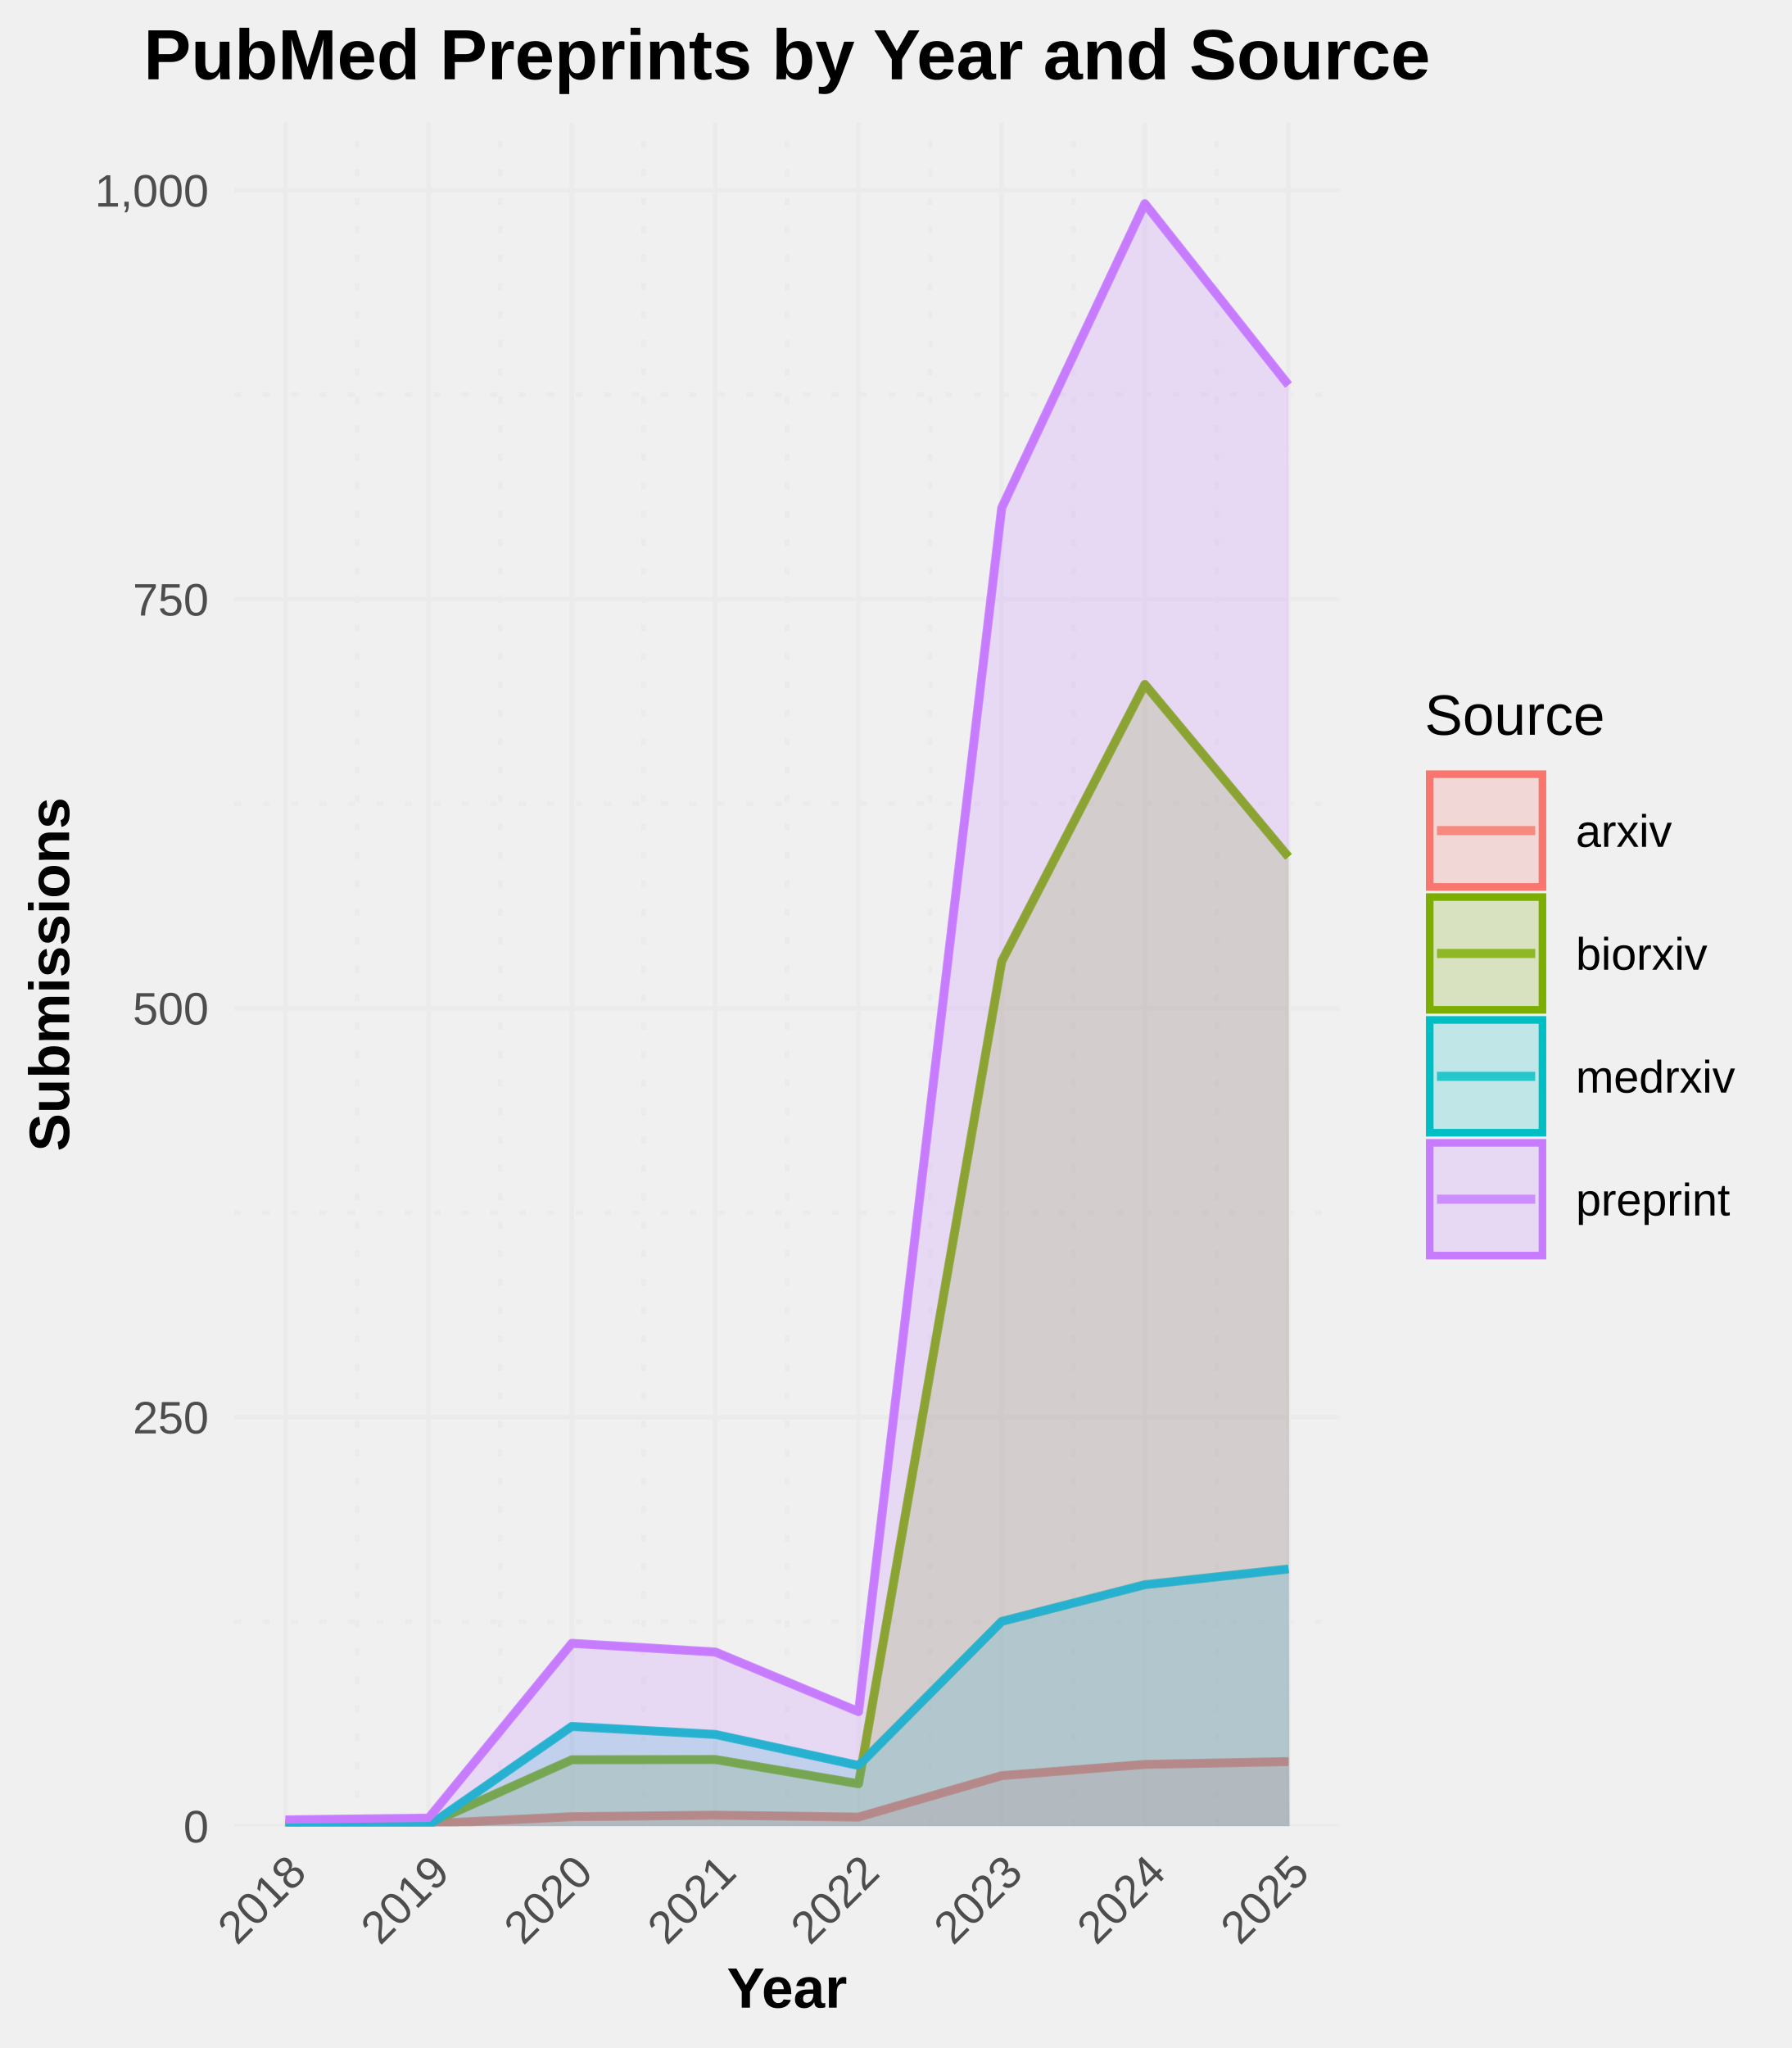
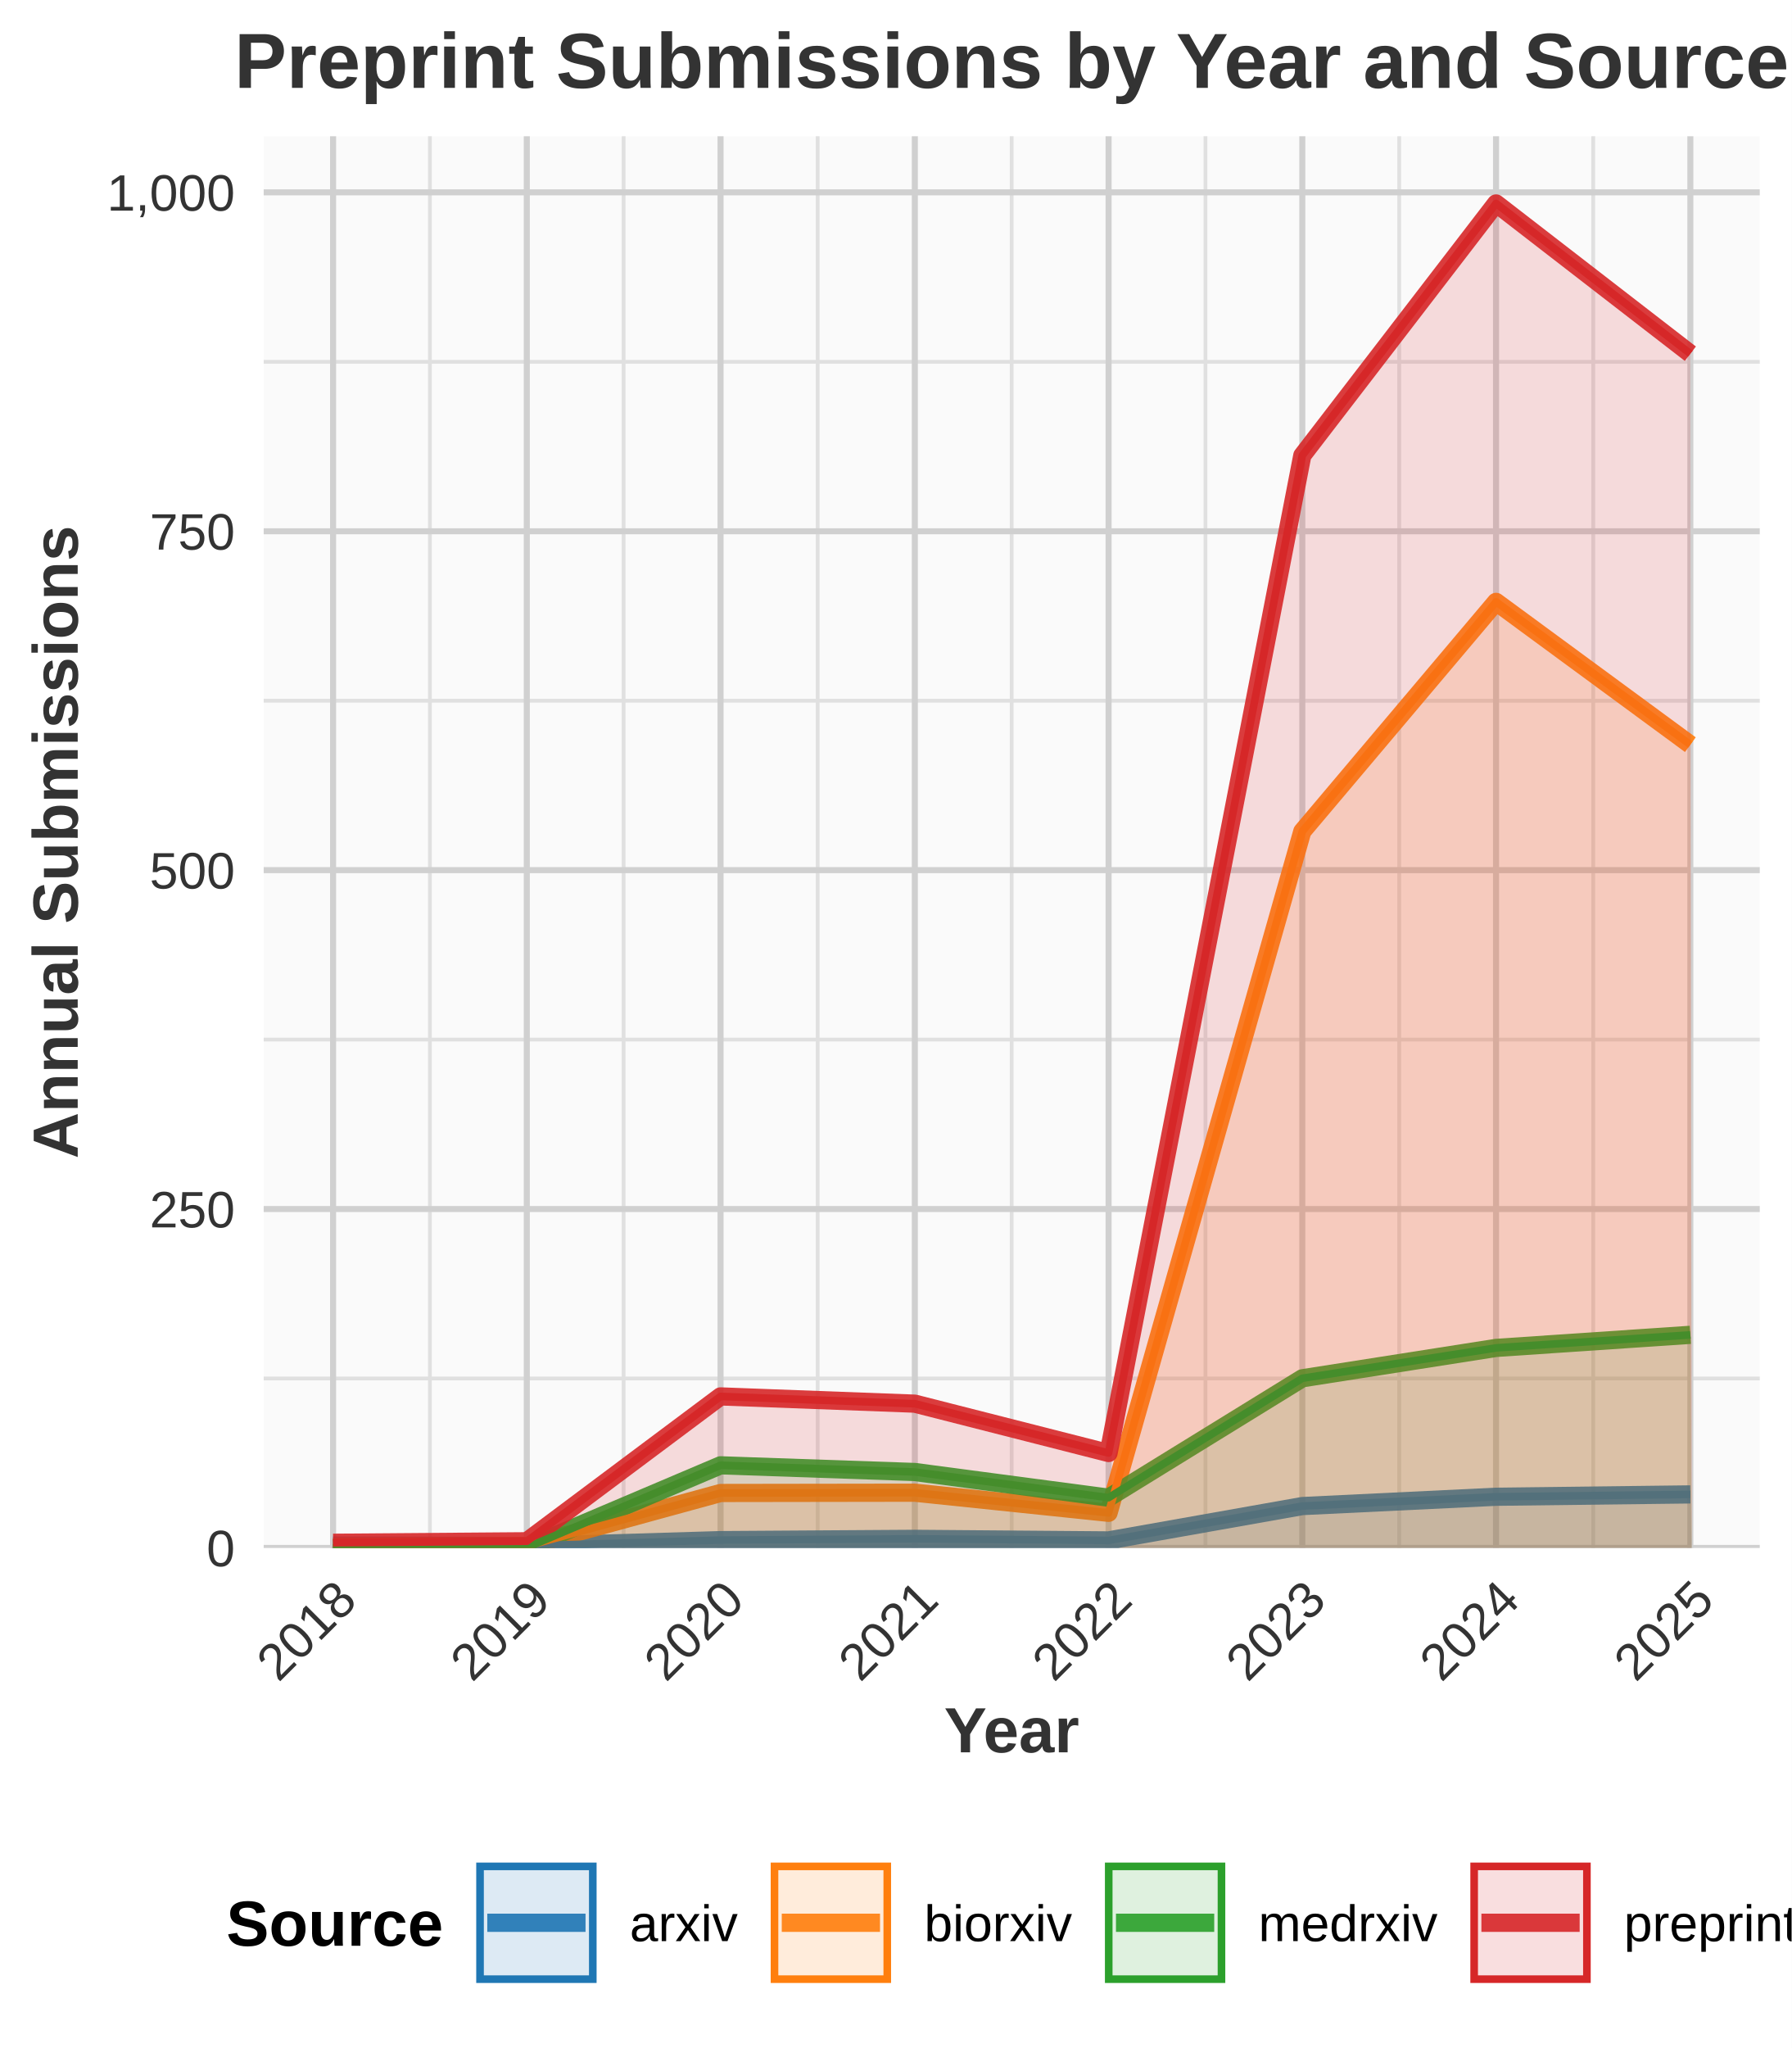
<svg xmlns="http://www.w3.org/2000/svg" width="252.00pt" height="288.00pt" viewBox="0 0 252.00 288.00">
  <g class="svglite">
    <defs>
      <style type="text/css">
    .svglite line, .svglite polyline, .svglite polygon, .svglite path, .svglite rect, .svglite circle {
      fill: none;
      stroke: #000000;
      stroke-linecap: round;
      stroke-linejoin: round;
      stroke-miterlimit: 10.00;
    }
    .svglite text {
      white-space: pre;
    }
    .svglite g.glyphgroup path {
      fill: inherit;
      stroke: none;
    }
  </style>
    </defs>
-     <rect width="100%" height="100%" style="stroke: none; fill: none;" />
+     <rect width="100%" height="100%" style="stroke: none; fill: #FFFFFF;" />
    <defs>
      <clipPath id="cpMC4wMHwyNTIuMDB8MC4wMHwyODguMDA=">
        <rect x="0.00" y="0.00" width="252.00" height="288.00" />
      </clipPath>
    </defs>
    <g clip-path="url(#cpMC4wMHwyNTIuMDB8MC4wMHwyODguMDA=)">
- </g>
+       <rect x="0" y="0.00" width="252.00" height="288.00" style="stroke-width: 0.87; stroke: none; fill: #FFFFFF;" />
+     </g>
    <defs>
-       <clipPath id="cpMzIuOTV8MTg4LjQzfDE3LjI0fDI1Ni44MA==">
-         <rect x="32.95" y="17.24" width="155.49" height="239.57" />
+       <clipPath id="cpMzcuMDl8MjQ3LjUyfDE5LjE2fDIxNy42OA==">
+         <rect x="37.09" y="19.16" width="210.43" height="198.52" />
      </clipPath>
    </defs>
-     <g clip-path="url(#cpMzIuOTV8MTg4LjQzfDE3LjI0fDI1Ni44MA==)">
-       <polyline points="32.95,228.05 188.43,228.05 " style="stroke-width: 0.64; stroke: #EBEBEB; stroke-dasharray: 1.00,3.00; stroke-linecap: butt;" />
-       <polyline points="32.95,170.54 188.43,170.54 " style="stroke-width: 0.64; stroke: #EBEBEB; stroke-dasharray: 1.00,3.00; stroke-linecap: butt;" />
-       <polyline points="32.95,113.02 188.43,113.02 " style="stroke-width: 0.64; stroke: #EBEBEB; stroke-dasharray: 1.00,3.00; stroke-linecap: butt;" />
-       <polyline points="32.95,55.51 188.43,55.51 " style="stroke-width: 0.64; stroke: #EBEBEB; stroke-dasharray: 1.00,3.00; stroke-linecap: butt;" />
-       <polyline points="50.23,256.80 50.23,17.24 " style="stroke-width: 0.64; stroke: #EBEBEB; stroke-dasharray: 1.00,3.00; stroke-linecap: butt;" />
-       <polyline points="70.36,256.80 70.36,17.24 " style="stroke-width: 0.64; stroke: #EBEBEB; stroke-dasharray: 1.00,3.00; stroke-linecap: butt;" />
-       <polyline points="90.53,256.80 90.53,17.24 " style="stroke-width: 0.64; stroke: #EBEBEB; stroke-dasharray: 1.00,3.00; stroke-linecap: butt;" />
-       <polyline points="110.69,256.80 110.69,17.24 " style="stroke-width: 0.64; stroke: #EBEBEB; stroke-dasharray: 1.00,3.00; stroke-linecap: butt;" />
-       <polyline points="130.83,256.80 130.83,17.24 " style="stroke-width: 0.64; stroke: #EBEBEB; stroke-dasharray: 1.00,3.00; stroke-linecap: butt;" />
-       <polyline points="150.97,256.80 150.97,17.24 " style="stroke-width: 0.64; stroke: #EBEBEB; stroke-dasharray: 1.00,3.00; stroke-linecap: butt;" />
-       <polyline points="171.13,256.80 171.13,17.24 " style="stroke-width: 0.64; stroke: #EBEBEB; stroke-dasharray: 1.00,3.00; stroke-linecap: butt;" />
-       <polyline points="32.95,256.80 188.43,256.80 " style="stroke-width: 0.64; stroke: #EBEBEB; stroke-linecap: butt;" />
-       <polyline points="32.95,199.29 188.43,199.29 " style="stroke-width: 0.64; stroke: #EBEBEB; stroke-linecap: butt;" />
-       <polyline points="32.95,141.78 188.43,141.78 " style="stroke-width: 0.64; stroke: #EBEBEB; stroke-linecap: butt;" />
-       <polyline points="32.95,84.27 188.43,84.27 " style="stroke-width: 0.64; stroke: #EBEBEB; stroke-linecap: butt;" />
-       <polyline points="32.95,26.76 188.43,26.76 " style="stroke-width: 0.64; stroke: #EBEBEB; stroke-linecap: butt;" />
-       <polyline points="40.16,256.80 40.16,17.24 " style="stroke-width: 0.64; stroke: #EBEBEB; stroke-linecap: butt;" />
-       <polyline points="60.29,256.80 60.29,17.24 " style="stroke-width: 0.64; stroke: #EBEBEB; stroke-linecap: butt;" />
-       <polyline points="80.43,256.80 80.43,17.24 " style="stroke-width: 0.64; stroke: #EBEBEB; stroke-linecap: butt;" />
-       <polyline points="100.62,256.80 100.62,17.24 " style="stroke-width: 0.64; stroke: #EBEBEB; stroke-linecap: butt;" />
-       <polyline points="120.76,256.80 120.76,17.24 " style="stroke-width: 0.64; stroke: #EBEBEB; stroke-linecap: butt;" />
-       <polyline points="140.90,256.80 140.90,17.24 " style="stroke-width: 0.64; stroke: #EBEBEB; stroke-linecap: butt;" />
-       <polyline points="161.03,256.80 161.03,17.24 " style="stroke-width: 0.64; stroke: #EBEBEB; stroke-linecap: butt;" />
-       <polyline points="181.23,256.80 181.23,17.24 " style="stroke-width: 0.64; stroke: #EBEBEB; stroke-linecap: butt;" />
-       <polyline points="40.16,256.41 60.29,256.46 80.43,255.47 100.62,255.26 120.76,255.53 140.90,249.70 161.03,248.12 181.23,247.72 " style="stroke-width: 1.28; stroke: #F8766D; stroke-opacity: 0.80; stroke-linecap: butt;" />
-       <polyline points="40.16,256.63 60.29,256.48 80.43,247.47 100.62,247.43 120.76,250.84 140.90,135.19 161.03,96.25 181.23,120.49 " style="stroke-width: 1.28; stroke: #7CAE00; stroke-opacity: 0.80; stroke-linecap: butt;" />
-       <polyline points="40.16,256.79 60.29,256.74 80.43,242.78 100.62,243.91 120.76,248.27 140.90,228.01 161.03,222.85 181.23,220.64 " style="stroke-width: 1.28; stroke: #00BFC4; stroke-opacity: 0.80; stroke-linecap: butt;" />
-       <polyline points="40.16,255.92 60.29,255.67 80.43,231.09 100.62,232.32 120.76,240.70 140.90,71.41 161.03,28.64 181.23,54.14 " style="stroke-width: 1.28; stroke: #C77CFF; stroke-opacity: 0.80; stroke-linecap: butt;" />
-       <polygon points="40.16,256.41 40.30,256.41 60.15,256.46 60.29,256.46 60.44,256.46 80.29,255.48 80.43,255.47 80.57,255.47 100.48,255.26 100.62,255.26 100.76,255.26 120.62,255.52 120.76,255.53 120.90,255.48 140.76,249.74 140.90,249.70 141.04,249.69 160.89,248.13 161.03,248.12 161.18,248.11 181.08,247.72 181.23,247.72 181.37,256.80 181.23,256.80 181.08,256.80 161.18,256.80 161.03,256.80 160.89,256.80 141.04,256.80 140.90,256.80 140.76,256.80 120.90,256.80 120.76,256.80 120.62,256.80 100.76,256.80 100.62,256.80 100.48,256.80 80.57,256.80 80.43,256.80 80.29,256.80 60.44,256.80 60.29,256.80 60.15,256.80 40.30,256.80 40.16,256.80 40.02,256.80 " style="stroke-width: 0.00; stroke: none; stroke-linecap: butt; fill: #F8766D; fill-opacity: 0.20;" />
-       <polyline points="40.16,256.41 40.30,256.41 60.15,256.46 60.29,256.46 60.44,256.46 80.29,255.48 80.43,255.47 80.57,255.47 100.48,255.26 100.62,255.26 100.76,255.26 120.62,255.52 120.76,255.53 120.90,255.48 140.76,249.74 140.90,249.70 141.04,249.69 160.89,248.13 161.03,248.12 161.18,248.11 181.08,247.72 181.23,247.72 " style="stroke-width: 1.07; stroke: #F8766D; stroke-linecap: butt;" />
-       <polygon points="40.16,256.63 40.30,256.63 60.15,256.48 60.29,256.48 60.44,256.42 80.29,247.53 80.43,247.47 80.57,247.47 100.48,247.43 100.62,247.43 100.76,247.45 120.62,250.82 120.76,250.84 120.90,250.03 140.76,136.00 140.90,135.19 141.04,134.92 160.89,96.53 161.03,96.25 161.18,96.42 181.08,120.32 181.23,120.49 181.37,256.80 181.23,256.80 181.08,256.80 161.18,256.80 161.03,256.80 160.89,256.80 141.04,256.80 140.90,256.80 140.76,256.80 120.90,256.80 120.76,256.80 120.62,256.80 100.76,256.80 100.62,256.80 100.48,256.80 80.57,256.80 80.43,256.80 80.29,256.80 60.44,256.80 60.29,256.80 60.15,256.80 40.30,256.80 40.16,256.80 40.02,256.80 " style="stroke-width: 0.00; stroke: none; stroke-linecap: butt; fill: #7CAE00; fill-opacity: 0.20;" />
-       <polyline points="40.16,256.63 40.30,256.63 60.15,256.48 60.29,256.48 60.44,256.42 80.29,247.53 80.43,247.47 80.57,247.47 100.48,247.43 100.62,247.43 100.76,247.45 120.62,250.82 120.76,250.84 120.90,250.03 140.76,136.00 140.90,135.19 141.04,134.92 160.89,96.53 161.03,96.25 161.18,96.42 181.08,120.32 181.23,120.49 " style="stroke-width: 1.07; stroke: #7CAE00; stroke-linecap: butt;" />
-       <polygon points="40.16,256.79 40.30,256.79 60.15,256.74 60.29,256.74 60.44,256.64 80.29,242.87 80.43,242.78 80.57,242.78 100.48,243.91 100.62,243.91 100.76,243.94 120.62,248.24 120.76,248.27 120.90,248.13 140.76,228.15 140.90,228.01 141.04,227.97 160.89,222.89 161.03,222.85 161.18,222.84 181.08,220.66 181.23,220.64 181.37,256.80 181.23,256.80 181.08,256.80 161.18,256.80 161.03,256.80 160.89,256.80 141.04,256.80 140.90,256.80 140.76,256.80 120.90,256.80 120.76,256.80 120.62,256.80 100.76,256.80 100.62,256.80 100.48,256.80 80.57,256.80 80.43,256.80 80.29,256.80 60.44,256.80 60.29,256.80 60.15,256.80 40.30,256.80 40.16,256.80 40.02,256.80 " style="stroke-width: 0.00; stroke: none; stroke-linecap: butt; fill: #00BFC4; fill-opacity: 0.20;" />
-       <polyline points="40.16,256.79 40.30,256.79 60.15,256.74 60.29,256.74 60.44,256.64 80.29,242.87 80.43,242.78 80.57,242.78 100.48,243.91 100.62,243.91 100.76,243.94 120.62,248.24 120.76,248.27 120.90,248.13 140.76,228.15 140.90,228.01 141.04,227.97 160.89,222.89 161.03,222.85 161.18,222.84 181.08,220.66 181.23,220.64 " style="stroke-width: 1.07; stroke: #00BFC4; stroke-linecap: butt;" />
-       <polygon points="40.16,255.92 40.30,255.92 60.15,255.67 60.29,255.67 60.44,255.50 80.29,231.26 80.43,231.09 80.57,231.10 100.48,232.31 100.62,232.32 100.76,232.38 120.62,240.64 120.76,240.70 120.90,239.51 140.76,72.60 140.90,71.41 141.04,71.11 160.89,28.94 161.03,28.64 161.18,28.82 181.08,53.96 181.23,54.14 181.37,256.80 181.23,256.80 181.08,256.80 161.18,256.80 161.03,256.80 160.89,256.80 141.04,256.80 140.90,256.80 140.76,256.80 120.90,256.80 120.76,256.80 120.62,256.80 100.76,256.80 100.62,256.80 100.48,256.80 80.57,256.80 80.43,256.80 80.29,256.80 60.44,256.80 60.29,256.80 60.15,256.80 40.30,256.80 40.16,256.80 40.02,256.80 " style="stroke-width: 0.00; stroke: none; stroke-linecap: butt; fill: #C77CFF; fill-opacity: 0.20;" />
-       <polyline points="40.16,255.92 40.30,255.92 60.15,255.67 60.29,255.67 60.44,255.50 80.29,231.26 80.43,231.09 80.57,231.10 100.48,232.31 100.62,232.32 100.76,232.38 120.62,240.64 120.76,240.70 120.90,239.51 140.76,72.60 140.90,71.41 141.04,71.11 160.89,28.94 161.03,28.64 161.18,28.82 181.08,53.96 181.23,54.14 " style="stroke-width: 1.07; stroke: #C77CFF; stroke-linecap: butt;" />
+     <g clip-path="url(#cpMzcuMDl8MjQ3LjUyfDE5LjE2fDIxNy42OA==)">
+       <rect x="37.09" y="19.16" width="210.43" height="198.52" style="stroke-width: 0.87; stroke: none; fill: #FAFAFA;" />
+       <polyline points="37.09,193.85 247.52,193.85 " style="stroke-width: 0.53; stroke: #E0E0E0; stroke-linecap: butt;" />
+       <polyline points="37.09,146.19 247.52,146.19 " style="stroke-width: 0.53; stroke: #E0E0E0; stroke-linecap: butt;" />
+       <polyline points="37.09,98.54 247.52,98.54 " style="stroke-width: 0.53; stroke: #E0E0E0; stroke-linecap: butt;" />
+       <polyline points="37.09,50.88 247.52,50.88 " style="stroke-width: 0.53; stroke: #E0E0E0; stroke-linecap: butt;" />
+       <polyline points="60.47,217.68 60.47,19.16 " style="stroke-width: 0.53; stroke: #E0E0E0; stroke-linecap: butt;" />
+       <polyline points="87.72,217.68 87.72,19.16 " style="stroke-width: 0.53; stroke: #E0E0E0; stroke-linecap: butt;" />
+       <polyline points="115.01,217.68 115.01,19.16 " style="stroke-width: 0.53; stroke: #E0E0E0; stroke-linecap: butt;" />
+       <polyline points="142.30,217.68 142.30,19.16 " style="stroke-width: 0.53; stroke: #E0E0E0; stroke-linecap: butt;" />
+       <polyline points="169.56,217.68 169.56,19.16 " style="stroke-width: 0.53; stroke: #E0E0E0; stroke-linecap: butt;" />
+       <polyline points="196.81,217.68 196.81,19.16 " style="stroke-width: 0.53; stroke: #E0E0E0; stroke-linecap: butt;" />
+       <polyline points="224.10,217.68 224.10,19.16 " style="stroke-width: 0.53; stroke: #E0E0E0; stroke-linecap: butt;" />
+       <polyline points="37.09,217.68 247.52,217.68 " style="stroke-width: 0.85; stroke: #D0D0D0; stroke-linecap: butt;" />
+       <polyline points="37.09,170.02 247.52,170.02 " style="stroke-width: 0.85; stroke: #D0D0D0; stroke-linecap: butt;" />
+       <polyline points="37.09,122.36 247.52,122.36 " style="stroke-width: 0.85; stroke: #D0D0D0; stroke-linecap: butt;" />
+       <polyline points="37.09,74.71 247.52,74.71 " style="stroke-width: 0.85; stroke: #D0D0D0; stroke-linecap: butt;" />
+       <polyline points="37.09,27.05 247.52,27.05 " style="stroke-width: 0.85; stroke: #D0D0D0; stroke-linecap: butt;" />
+       <polyline points="46.85,217.68 46.85,19.16 " style="stroke-width: 0.85; stroke: #D0D0D0; stroke-linecap: butt;" />
+       <polyline points="74.10,217.68 74.10,19.16 " style="stroke-width: 0.85; stroke: #D0D0D0; stroke-linecap: butt;" />
+       <polyline points="101.35,217.68 101.35,19.16 " style="stroke-width: 0.85; stroke: #D0D0D0; stroke-linecap: butt;" />
+       <polyline points="128.68,217.68 128.68,19.16 " style="stroke-width: 0.85; stroke: #D0D0D0; stroke-linecap: butt;" />
+       <polyline points="155.93,217.68 155.93,19.16 " style="stroke-width: 0.85; stroke: #D0D0D0; stroke-linecap: butt;" />
+       <polyline points="183.18,217.68 183.18,19.16 " style="stroke-width: 0.85; stroke: #D0D0D0; stroke-linecap: butt;" />
+       <polyline points="210.43,217.68 210.43,19.16 " style="stroke-width: 0.85; stroke: #D0D0D0; stroke-linecap: butt;" />
+       <polyline points="237.76,217.68 237.76,19.16 " style="stroke-width: 0.85; stroke: #D0D0D0; stroke-linecap: butt;" />
+       <polyline points="46.85,217.35 74.10,217.40 101.35,216.58 128.68,216.40 155.93,216.62 183.18,211.79 210.43,210.48 237.76,210.15 " style="stroke-width: 2.56; stroke: #1F77B4; stroke-opacity: 0.90; stroke-linecap: butt;" />
+       <polyline points="46.85,217.54 74.10,217.41 101.35,209.95 128.68,209.91 155.93,212.74 183.18,116.91 210.43,84.64 237.76,104.72 " style="stroke-width: 2.56; stroke: #FF7F0E; stroke-opacity: 0.90; stroke-linecap: butt;" />
+       <polyline points="46.85,217.67 74.10,217.63 101.35,206.06 128.68,207.00 155.93,210.61 183.18,193.82 210.43,189.55 237.76,187.71 " style="stroke-width: 2.56; stroke: #2CA02C; stroke-opacity: 0.90; stroke-linecap: butt;" />
+       <polyline points="46.85,216.95 74.10,216.74 101.35,196.37 128.68,197.39 155.93,204.33 183.18,64.05 210.43,28.61 237.76,49.74 " style="stroke-width: 2.56; stroke: #D62728; stroke-opacity: 0.90; stroke-linecap: butt;" />
+       <polygon points="46.85,217.35 47.04,217.36 73.91,217.40 74.10,217.40 74.29,217.39 101.16,216.58 101.35,216.58 101.54,216.57 128.49,216.40 128.68,216.40 128.87,216.40 155.74,216.62 155.93,216.62 156.12,216.59 182.99,211.83 183.18,211.79 183.37,211.78 210.24,210.49 210.43,210.48 210.63,210.48 237.57,210.15 237.76,210.15 237.95,217.68 237.76,217.68 237.57,217.68 210.63,217.68 210.43,217.68 210.24,217.68 183.37,217.68 183.18,217.68 182.99,217.68 156.12,217.68 155.93,217.68 155.74,217.68 128.87,217.68 128.68,217.68 128.49,217.68 101.54,217.68 101.35,217.68 101.16,217.68 74.29,217.68 74.10,217.68 73.91,217.68 47.04,217.68 46.85,217.68 46.65,217.68 " style="stroke-width: 0.00; stroke: none; stroke-linecap: butt; fill: #1F77B4; fill-opacity: 0.15;" />
+       <polyline points="46.85,217.35 47.04,217.36 73.91,217.40 74.10,217.40 74.29,217.39 101.16,216.58 101.35,216.58 101.54,216.57 128.49,216.40 128.68,216.40 128.87,216.40 155.74,216.62 155.93,216.62 156.12,216.59 182.99,211.83 183.18,211.79 183.37,211.78 210.24,210.49 210.43,210.48 210.63,210.48 237.57,210.15 237.76,210.15 " style="stroke-width: 1.07; stroke: #1F77B4; stroke-linecap: butt;" />
+       <polygon points="46.85,217.54 47.04,217.54 73.91,217.41 74.10,217.41 74.29,217.36 101.16,210.00 101.35,209.95 101.54,209.95 128.49,209.91 128.68,209.91 128.87,209.93 155.74,212.72 155.93,212.74 156.12,212.07 182.99,117.58 183.18,116.91 183.37,116.68 210.24,84.87 210.43,84.64 210.63,84.78 237.57,104.58 237.76,104.72 237.95,217.68 237.76,217.68 237.57,217.68 210.63,217.68 210.43,217.68 210.24,217.68 183.37,217.68 183.18,217.68 182.99,217.68 156.12,217.68 155.93,217.68 155.74,217.68 128.87,217.68 128.68,217.68 128.49,217.68 101.54,217.68 101.35,217.68 101.16,217.68 74.29,217.68 74.10,217.68 73.91,217.68 47.04,217.68 46.85,217.68 46.65,217.68 " style="stroke-width: 0.00; stroke: none; stroke-linecap: butt; fill: #FF7F0E; fill-opacity: 0.15;" />
+       <polyline points="46.85,217.54 47.04,217.54 73.91,217.41 74.10,217.41 74.29,217.36 101.16,210.00 101.35,209.95 101.54,209.95 128.49,209.91 128.68,209.91 128.87,209.93 155.74,212.72 155.93,212.74 156.12,212.07 182.99,117.58 183.18,116.91 183.37,116.68 210.24,84.87 210.43,84.64 210.63,84.78 237.57,104.58 237.76,104.72 " style="stroke-width: 1.07; stroke: #FF7F0E; stroke-linecap: butt;" />
+       <polygon points="46.85,217.67 47.04,217.66 73.91,217.63 74.10,217.63 74.29,217.54 101.16,206.14 101.35,206.06 101.54,206.06 128.49,206.99 128.68,207.00 128.87,207.02 155.74,210.58 155.93,210.61 156.12,210.49 182.99,193.94 183.18,193.82 183.37,193.79 210.24,189.58 210.43,189.55 210.63,189.53 237.57,187.73 237.76,187.71 237.95,217.68 237.76,217.68 237.57,217.68 210.63,217.68 210.43,217.68 210.24,217.68 183.37,217.68 183.18,217.68 182.99,217.68 156.12,217.68 155.93,217.68 155.74,217.68 128.87,217.68 128.68,217.68 128.49,217.68 101.54,217.68 101.35,217.68 101.16,217.68 74.29,217.68 74.10,217.68 73.91,217.68 47.04,217.68 46.85,217.68 46.65,217.68 " style="stroke-width: 0.00; stroke: none; stroke-linecap: butt; fill: #2CA02C; fill-opacity: 0.15;" />
+       <polyline points="46.85,217.67 47.04,217.66 73.91,217.63 74.10,217.63 74.29,217.54 101.16,206.14 101.35,206.06 101.54,206.06 128.49,206.99 128.68,207.00 128.87,207.02 155.74,210.58 155.93,210.61 156.12,210.49 182.99,193.94 183.18,193.82 183.37,193.79 210.24,189.58 210.43,189.55 210.63,189.53 237.57,187.73 237.76,187.71 " style="stroke-width: 1.07; stroke: #2CA02C; stroke-linecap: butt;" />
+       <polygon points="46.85,216.95 47.04,216.94 73.91,216.74 74.10,216.74 74.29,216.60 101.16,196.51 101.35,196.37 101.54,196.38 128.49,197.39 128.68,197.39 128.87,197.44 155.74,204.28 155.93,204.33 156.12,203.35 182.99,65.04 183.18,64.05 183.37,63.80 210.24,28.86 210.43,28.61 210.63,28.76 237.57,49.59 237.76,49.74 237.95,217.68 237.76,217.68 237.57,217.68 210.63,217.68 210.43,217.68 210.24,217.68 183.37,217.68 183.18,217.68 182.99,217.68 156.12,217.68 155.93,217.68 155.74,217.68 128.87,217.68 128.68,217.68 128.49,217.68 101.54,217.68 101.35,217.68 101.16,217.68 74.29,217.68 74.10,217.68 73.91,217.68 47.04,217.68 46.85,217.68 46.65,217.68 " style="stroke-width: 0.00; stroke: none; stroke-linecap: butt; fill: #D62728; fill-opacity: 0.15;" />
+       <polyline points="46.85,216.95 47.04,216.94 73.91,216.74 74.10,216.74 74.29,216.60 101.16,196.51 101.35,196.37 101.54,196.38 128.49,197.39 128.68,197.39 128.87,197.44 155.74,204.28 155.93,204.33 156.12,203.35 182.99,65.04 183.18,64.05 183.37,63.80 210.24,28.86 210.43,28.61 210.63,28.76 237.57,49.59 237.76,49.74 " style="stroke-width: 1.07; stroke: #D62728; stroke-linecap: butt;" />
    </g>
    <g clip-path="url(#cpMC4wMHwyNTIuMDB8MC4wMHwyODguMDA=)">
-       <text x="29.36" y="259.09" text-anchor="end" style="font-size: 6.40px;fill: #4D4D4D; font-family: &quot;Arial&quot;;" textLength="3.55px" lengthAdjust="spacingAndGlyphs">0</text>
-       <text x="29.36" y="201.58" text-anchor="end" style="font-size: 6.40px;fill: #4D4D4D; font-family: &quot;Arial&quot;;" textLength="10.64px" lengthAdjust="spacingAndGlyphs">250</text>
-       <text x="29.36" y="144.07" text-anchor="end" style="font-size: 6.40px;fill: #4D4D4D; font-family: &quot;Arial&quot;;" textLength="10.64px" lengthAdjust="spacingAndGlyphs">500</text>
-       <text x="29.36" y="86.56" text-anchor="end" style="font-size: 6.40px;fill: #4D4D4D; font-family: &quot;Arial&quot;;" textLength="10.64px" lengthAdjust="spacingAndGlyphs">750</text>
-       <text x="29.36" y="29.05" text-anchor="end" style="font-size: 6.40px;fill: #4D4D4D; font-family: &quot;Arial&quot;;" textLength="15.97px" lengthAdjust="spacingAndGlyphs">1,000</text>
-       <text transform="translate(43.40,263.63) rotate(-45)" text-anchor="end" style="font-size: 6.40px;fill: #4D4D4D; font-family: &quot;Arial&quot;;" textLength="14.19px" lengthAdjust="spacingAndGlyphs">2018</text>
-       <text transform="translate(63.53,263.63) rotate(-45)" text-anchor="end" style="font-size: 6.40px;fill: #4D4D4D; font-family: &quot;Arial&quot;;" textLength="14.19px" lengthAdjust="spacingAndGlyphs">2019</text>
-       <text transform="translate(83.67,263.63) rotate(-45)" text-anchor="end" style="font-size: 6.40px;fill: #4D4D4D; font-family: &quot;Arial&quot;;" textLength="14.19px" lengthAdjust="spacingAndGlyphs">2020</text>
-       <text transform="translate(103.86,263.63) rotate(-45)" text-anchor="end" style="font-size: 6.40px;fill: #4D4D4D; font-family: &quot;Arial&quot;;" textLength="14.19px" lengthAdjust="spacingAndGlyphs">2021</text>
-       <text transform="translate(124.00,263.63) rotate(-45)" text-anchor="end" style="font-size: 6.40px;fill: #4D4D4D; font-family: &quot;Arial&quot;;" textLength="14.19px" lengthAdjust="spacingAndGlyphs">2022</text>
-       <text transform="translate(144.14,263.63) rotate(-45)" text-anchor="end" style="font-size: 6.40px;fill: #4D4D4D; font-family: &quot;Arial&quot;;" textLength="14.19px" lengthAdjust="spacingAndGlyphs">2023</text>
-       <text transform="translate(164.27,263.63) rotate(-45)" text-anchor="end" style="font-size: 6.40px;fill: #4D4D4D; font-family: &quot;Arial&quot;;" textLength="14.19px" lengthAdjust="spacingAndGlyphs">2024</text>
-       <text transform="translate(184.46,263.63) rotate(-45)" text-anchor="end" style="font-size: 6.40px;fill: #4D4D4D; font-family: &quot;Arial&quot;;" textLength="14.19px" lengthAdjust="spacingAndGlyphs">2025</text>
-       <text x="110.69" y="282.33" text-anchor="middle" style="font-size: 8.00px; font-weight: bold; font-family: &quot;Arial&quot;;" textLength="16.92px" lengthAdjust="spacingAndGlyphs">Year</text>
-       <text transform="translate(9.72,137.02) rotate(-90)" text-anchor="middle" style="font-size: 8.00px; font-weight: bold; font-family: &quot;Arial&quot;;" textLength="49.81px" lengthAdjust="spacingAndGlyphs">Submissions</text>
-       <text x="200.39" y="103.33" style="font-size: 8.00px; font-family: &quot;Arial&quot;;" textLength="25.38px" lengthAdjust="spacingAndGlyphs">Source</text>
-       <line x1="202.12" y1="116.80" x2="215.94" y2="116.80" style="stroke-width: 1.28; stroke: #F8766D; stroke-opacity: 0.80; stroke-linecap: butt;" />
-       <rect x="201.10" y="108.87" width="15.86" height="15.86" style="stroke-width: 1.07; stroke: #F8766D; stroke-linecap: butt; stroke-linejoin: miter; fill: #F8766D; fill-opacity: 0.20;" />
-       <line x1="202.12" y1="134.08" x2="215.94" y2="134.08" style="stroke-width: 1.28; stroke: #7CAE00; stroke-opacity: 0.80; stroke-linecap: butt;" />
-       <rect x="201.10" y="126.15" width="15.86" height="15.86" style="stroke-width: 1.07; stroke: #7CAE00; stroke-linecap: butt; stroke-linejoin: miter; fill: #7CAE00; fill-opacity: 0.20;" />
-       <line x1="202.12" y1="151.36" x2="215.94" y2="151.36" style="stroke-width: 1.28; stroke: #00BFC4; stroke-opacity: 0.80; stroke-linecap: butt;" />
-       <rect x="201.10" y="143.43" width="15.86" height="15.86" style="stroke-width: 1.07; stroke: #00BFC4; stroke-linecap: butt; stroke-linejoin: miter; fill: #00BFC4; fill-opacity: 0.20;" />
-       <line x1="202.12" y1="168.64" x2="215.94" y2="168.64" style="stroke-width: 1.28; stroke: #C77CFF; stroke-opacity: 0.80; stroke-linecap: butt;" />
-       <rect x="201.10" y="160.71" width="15.86" height="15.86" style="stroke-width: 1.07; stroke: #C77CFF; stroke-linecap: butt; stroke-linejoin: miter; fill: #C77CFF; fill-opacity: 0.20;" />
-       <text x="221.65" y="119.09" style="font-size: 6.40px; font-family: &quot;Arial&quot;;" textLength="13.50px" lengthAdjust="spacingAndGlyphs">arxiv</text>
-       <text x="221.65" y="136.37" style="font-size: 6.40px; font-family: &quot;Arial&quot;;" textLength="18.47px" lengthAdjust="spacingAndGlyphs">biorxiv</text>
-       <text x="221.65" y="153.65" style="font-size: 6.40px; font-family: &quot;Arial&quot;;" textLength="22.38px" lengthAdjust="spacingAndGlyphs">medrxiv</text>
-       <text x="221.65" y="170.93" style="font-size: 6.40px; font-family: &quot;Arial&quot;;" textLength="21.64px" lengthAdjust="spacingAndGlyphs">preprint</text>
-       <text x="110.69" y="11.15" text-anchor="middle" style="font-size: 10.00px; font-weight: bold; font-family: &quot;Arial&quot;;" textLength="181.02px" lengthAdjust="spacingAndGlyphs">PubMed Preprints by Year and Source</text>
+       <text x="33.06" y="220.25" text-anchor="end" style="font-size: 7.20px;fill: #333333; font-family: &quot;Arial&quot;;" textLength="4.00px" lengthAdjust="spacingAndGlyphs">0</text>
+       <text x="33.06" y="172.60" text-anchor="end" style="font-size: 7.20px;fill: #333333; font-family: &quot;Arial&quot;;" textLength="12.00px" lengthAdjust="spacingAndGlyphs">250</text>
+       <text x="33.06" y="124.94" text-anchor="end" style="font-size: 7.20px;fill: #333333; font-family: &quot;Arial&quot;;" textLength="12.00px" lengthAdjust="spacingAndGlyphs">500</text>
+       <text x="33.06" y="77.28" text-anchor="end" style="font-size: 7.20px;fill: #333333; font-family: &quot;Arial&quot;;" textLength="12.00px" lengthAdjust="spacingAndGlyphs">750</text>
+       <text x="33.06" y="29.62" text-anchor="end" style="font-size: 7.20px;fill: #333333; font-family: &quot;Arial&quot;;" textLength="18.00px" lengthAdjust="spacingAndGlyphs">1,000</text>
+       <text transform="translate(50.49,225.35) rotate(-45)" text-anchor="end" style="font-size: 7.20px;fill: #333333; font-family: &quot;Arial&quot;;" textLength="16.00px" lengthAdjust="spacingAndGlyphs">2018</text>
+       <text transform="translate(77.74,225.35) rotate(-45)" text-anchor="end" style="font-size: 7.20px;fill: #333333; font-family: &quot;Arial&quot;;" textLength="16.00px" lengthAdjust="spacingAndGlyphs">2019</text>
+       <text transform="translate(104.99,225.35) rotate(-45)" text-anchor="end" style="font-size: 7.20px;fill: #333333; font-family: &quot;Arial&quot;;" textLength="16.00px" lengthAdjust="spacingAndGlyphs">2020</text>
+       <text transform="translate(132.32,225.35) rotate(-45)" text-anchor="end" style="font-size: 7.20px;fill: #333333; font-family: &quot;Arial&quot;;" textLength="16.00px" lengthAdjust="spacingAndGlyphs">2021</text>
+       <text transform="translate(159.57,225.35) rotate(-45)" text-anchor="end" style="font-size: 7.20px;fill: #333333; font-family: &quot;Arial&quot;;" textLength="16.00px" lengthAdjust="spacingAndGlyphs">2022</text>
+       <text transform="translate(186.82,225.35) rotate(-45)" text-anchor="end" style="font-size: 7.20px;fill: #333333; font-family: &quot;Arial&quot;;" textLength="16.00px" lengthAdjust="spacingAndGlyphs">2023</text>
+       <text transform="translate(214.07,225.35) rotate(-45)" text-anchor="end" style="font-size: 7.20px;fill: #333333; font-family: &quot;Arial&quot;;" textLength="16.00px" lengthAdjust="spacingAndGlyphs">2024</text>
+       <text transform="translate(241.40,225.35) rotate(-45)" text-anchor="end" style="font-size: 7.20px;fill: #333333; font-family: &quot;Arial&quot;;" textLength="16.00px" lengthAdjust="spacingAndGlyphs">2025</text>
+       <text x="142.30" y="246.42" text-anchor="middle" style="font-size: 9.00px; font-weight: bold;fill: #333333; font-family: &quot;Arial&quot;;" textLength="19.00px" lengthAdjust="spacingAndGlyphs">Year</text>
+       <text transform="translate(10.93,118.42) rotate(-90)" text-anchor="middle" style="font-size: 9.00px; font-weight: bold;fill: #333333; font-family: &quot;Arial&quot;;" textLength="89.00px" lengthAdjust="spacingAndGlyphs">Annual Submissions</text>
+       <text x="31.83" y="273.62" style="font-size: 9.00px; font-weight: bold; font-family: &quot;Arial&quot;;" textLength="30.50px" lengthAdjust="spacingAndGlyphs">Source</text>
+       <line x1="68.54" y1="270.39" x2="82.36" y2="270.39" style="stroke-width: 2.56; stroke: #1F77B4; stroke-opacity: 0.90; stroke-linecap: butt;" />
+       <rect x="67.52" y="262.46" width="15.86" height="15.86" style="stroke-width: 1.07; stroke: #1F77B4; stroke-linecap: butt; stroke-linejoin: miter; fill: #1F77B4; fill-opacity: 0.15;" />
+       <line x1="109.96" y1="270.39" x2="123.78" y2="270.39" style="stroke-width: 2.56; stroke: #FF7F0E; stroke-opacity: 0.90; stroke-linecap: butt;" />
+       <rect x="108.94" y="262.46" width="15.86" height="15.86" style="stroke-width: 1.07; stroke: #FF7F0E; stroke-linecap: butt; stroke-linejoin: miter; fill: #FF7F0E; fill-opacity: 0.15;" />
+       <line x1="156.97" y1="270.39" x2="170.79" y2="270.39" style="stroke-width: 2.56; stroke: #2CA02C; stroke-opacity: 0.90; stroke-linecap: butt;" />
+       <rect x="155.95" y="262.46" width="15.86" height="15.86" style="stroke-width: 1.07; stroke: #2CA02C; stroke-linecap: butt; stroke-linejoin: miter; fill: #2CA02C; fill-opacity: 0.15;" />
+       <line x1="208.37" y1="270.39" x2="222.19" y2="270.39" style="stroke-width: 2.56; stroke: #D62728; stroke-opacity: 0.90; stroke-linecap: butt;" />
+       <rect x="207.35" y="262.46" width="15.86" height="15.86" style="stroke-width: 1.07; stroke: #D62728; stroke-linecap: butt; stroke-linejoin: miter; fill: #D62728; fill-opacity: 0.15;" />
+       <text x="88.57" y="272.97" style="font-size: 7.20px; font-family: &quot;Arial&quot;;" textLength="15.17px" lengthAdjust="spacingAndGlyphs">arxiv</text>
+       <text x="129.99" y="272.97" style="font-size: 7.20px; font-family: &quot;Arial&quot;;" textLength="20.77px" lengthAdjust="spacingAndGlyphs">biorxiv</text>
+       <text x="177.00" y="272.97" style="font-size: 7.20px; font-family: &quot;Arial&quot;;" textLength="25.16px" lengthAdjust="spacingAndGlyphs">medrxiv</text>
+       <text x="228.41" y="272.97" style="font-size: 7.20px; font-family: &quot;Arial&quot;;" textLength="24.38px" lengthAdjust="spacingAndGlyphs">preprint</text>
+       <text x="142.30" y="12.36" text-anchor="middle" style="font-size: 11.00px; font-weight: bold;fill: #333333; font-family: &quot;Arial&quot;;" textLength="218.78px" lengthAdjust="spacingAndGlyphs">Preprint Submissions by Year and Source</text>
    </g>
  </g>
</svg>
